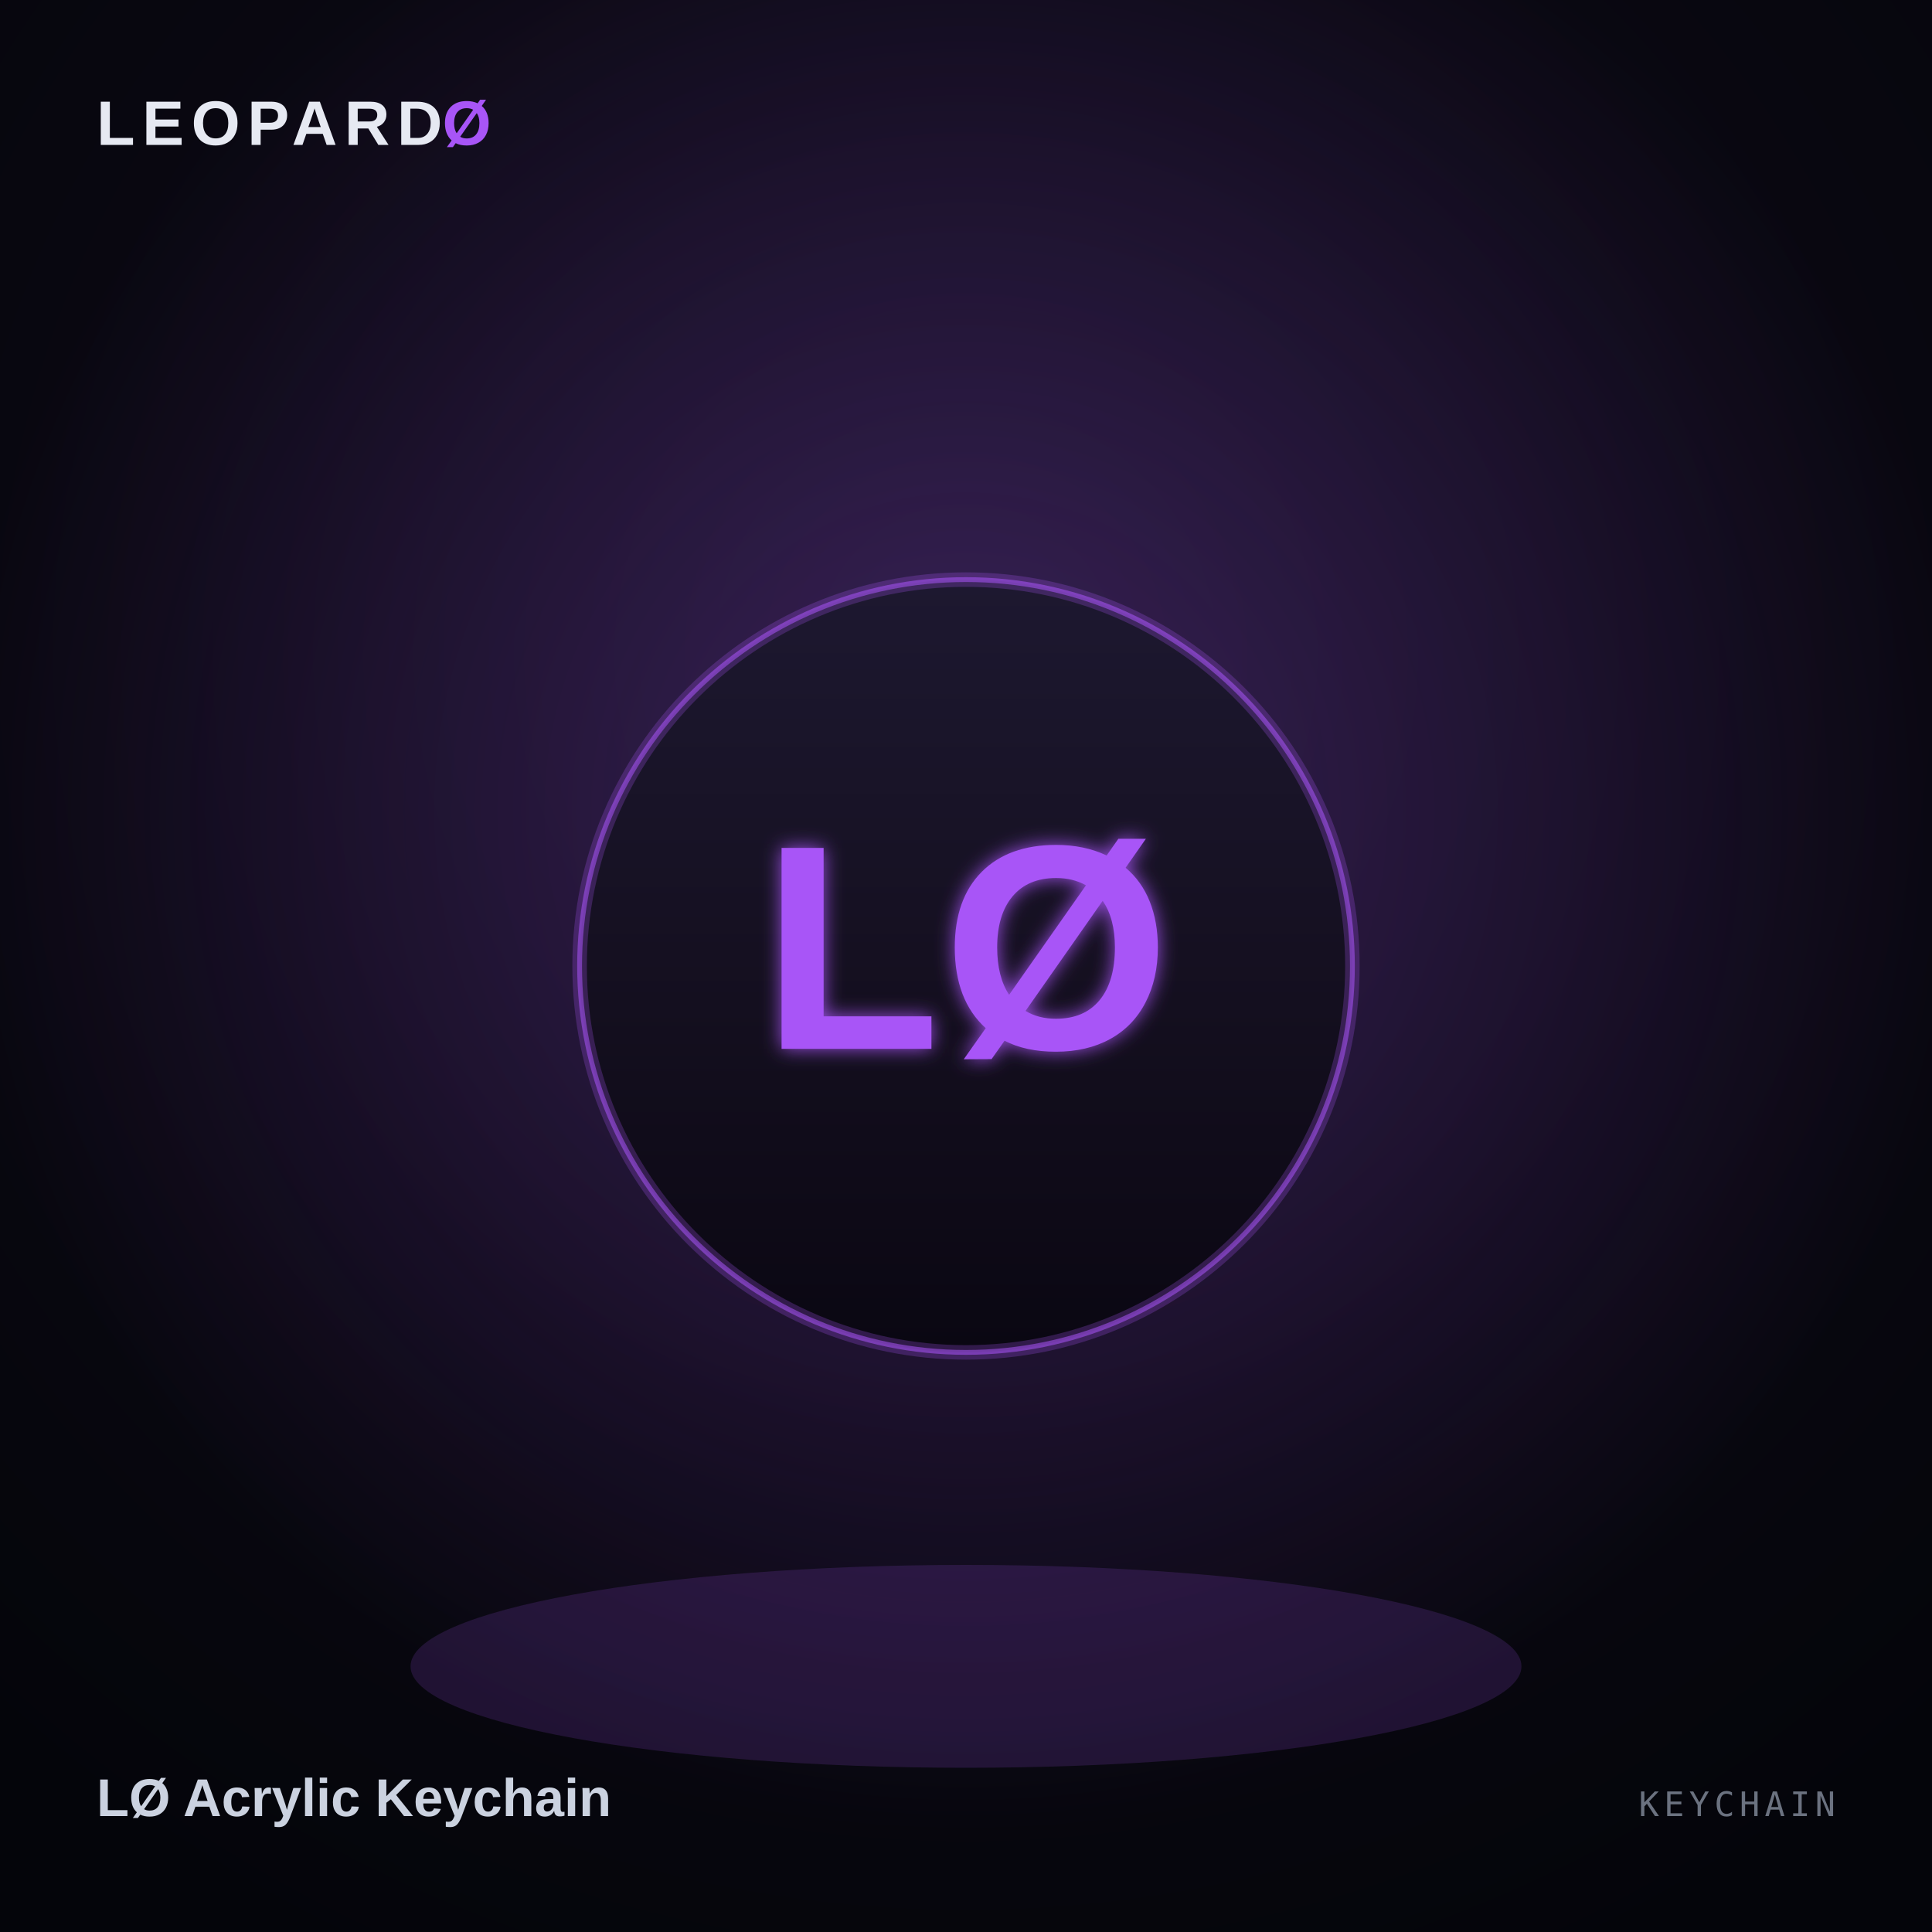
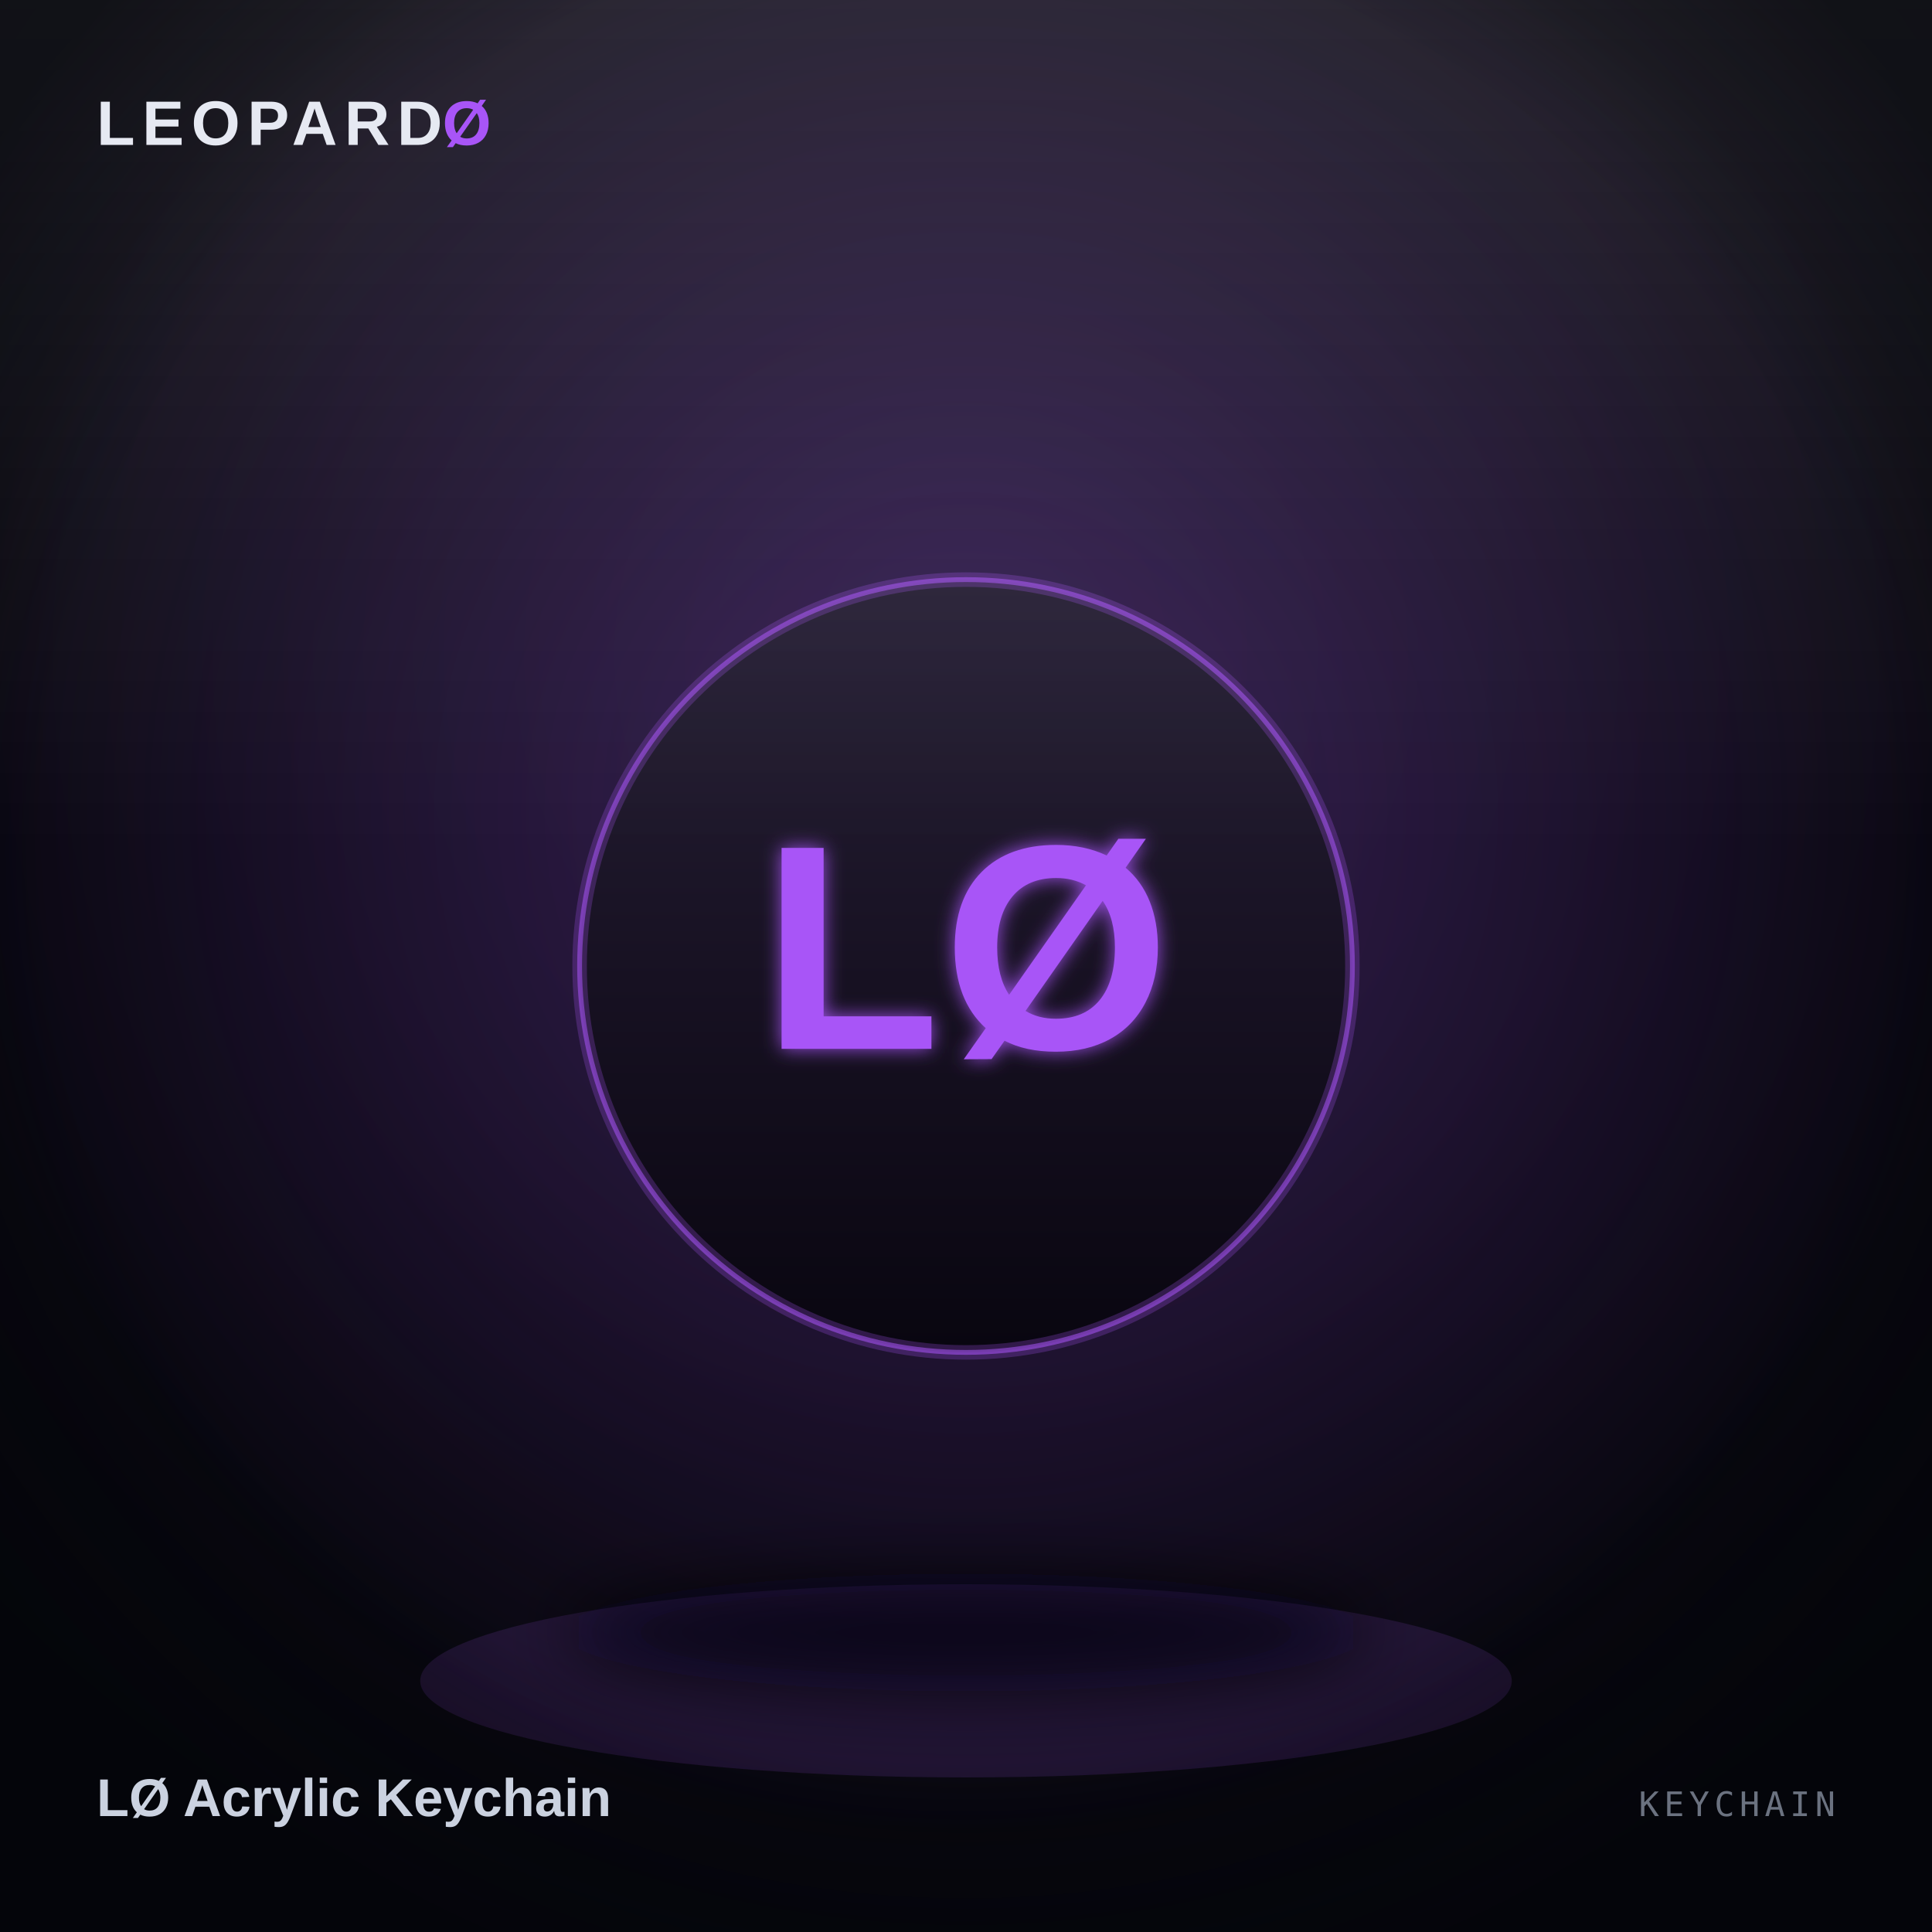
<svg xmlns="http://www.w3.org/2000/svg" viewBox="0 0 800 800" width="800" height="800">
  <defs>
    <radialGradient id="bg" cx="50%" cy="34%" r="75%">
      <stop offset="0%" stop-color="#141022" />
      <stop offset="55%" stop-color="#0a0812" />
      <stop offset="100%" stop-color="#04050a" />
    </radialGradient>
    <radialGradient id="halo" cx="50%" cy="42%" r="52%">
      <stop offset="0%" stop-color="#a855f7" stop-opacity="0.26" />
      <stop offset="100%" stop-color="#a855f7" stop-opacity="0" />
    </radialGradient>
    <linearGradient id="fab" x1="0" y1="0" x2="0" y2="1">
-       <stop offset="0%" stop-color="#1d1830" />
-       <stop offset="55%" stop-color="#140f1f" />
-       <stop offset="100%" stop-color="#0a0712" />
+       <stop offset="0%" stop-color="#272036" />
+       <stop offset="52%" stop-color="#171122" />
+       <stop offset="100%" stop-color="#090610" />
    </linearGradient>
+     <linearGradient id="toplight" x1="0" y1="0" x2="0" y2="1">
+       <stop offset="0%" stop-color="#ffffff" stop-opacity="0.11" />
+       <stop offset="44%" stop-color="#ffffff" stop-opacity="0" />
+     </linearGradient>
+     <radialGradient id="vig" cx="50%" cy="44%" r="62%">
+       <stop offset="0%" stop-color="#04050a" stop-opacity="0" />
+       <stop offset="76%" stop-color="#04050a" stop-opacity="0" />
+       <stop offset="100%" stop-color="#04050a" stop-opacity="0.55" />
+     </radialGradient>
    <filter id="glow" x="-40%" y="-40%" width="180%" height="180%">
      <feGaussianBlur stdDeviation="4" />
+     </filter>
+     <filter id="soft" x="-60%" y="-60%" width="220%" height="220%">
+       <feGaussianBlur stdDeviation="14" />
    </filter>
    <clipPath id="cp">
      <circle cx="400" cy="400" r="148" />
    </clipPath>
  </defs>
  <rect width="800" height="800" fill="url(#bg)" />
  <rect width="800" height="800" fill="url(#halo)" />
-   <ellipse cx="400" cy="690" rx="230" ry="42" fill="#a855f7" opacity="0.16" />
+   <ellipse cx="400" cy="696" rx="226" ry="40" fill="#a855f7" opacity="0.14" />
+   <ellipse cx="400" cy="676" rx="166" ry="24" fill="#020308" opacity="0.7" filter="url(#soft)" />
  <g>
    <circle cx="400" cy="400" r="160" fill="url(#fab)" stroke="#a855f7" stroke-opacity="0.55" stroke-width="2" />
    <circle cx="400" cy="400" r="160" fill="none" stroke="#a855f7" stroke-opacity="0.25" stroke-width="6" />
  </g>
  <g clip-path="url(#cp)">
    <g filter="url(#glow)" opacity="0.9">
      <text x="400" y="400" text-anchor="middle" dominant-baseline="middle" font-family="Arial Black, Arial, sans-serif" font-weight="900" font-size="120.916" fill="#a855f7" letter-spacing="1">LØ</text>
    </g>
    <g>
      <text x="400" y="400" text-anchor="middle" dominant-baseline="middle" font-family="Arial Black, Arial, sans-serif" font-weight="900" font-size="120.916" fill="#a855f7" letter-spacing="1">LØ</text>
    </g>
  </g>
+   <rect width="800" height="800" fill="url(#toplight)" />
+   <rect width="800" height="800" fill="url(#vig)" />
  <text x="40" y="60" font-family="Arial, sans-serif" font-weight="900" font-size="26" letter-spacing="3" fill="#e6e9f2">LEOPARD<tspan fill="#a855f7">Ø</tspan>
  </text>
  <text x="40" y="752" font-family="Arial, sans-serif" font-weight="800" font-size="22" fill="#cbd2e0">LØ Acrylic Keychain</text>
  <text x="760" y="752" text-anchor="end" font-family="monospace" font-size="14" letter-spacing="2" fill="#6b7280">KEYCHAIN</text>
</svg>
